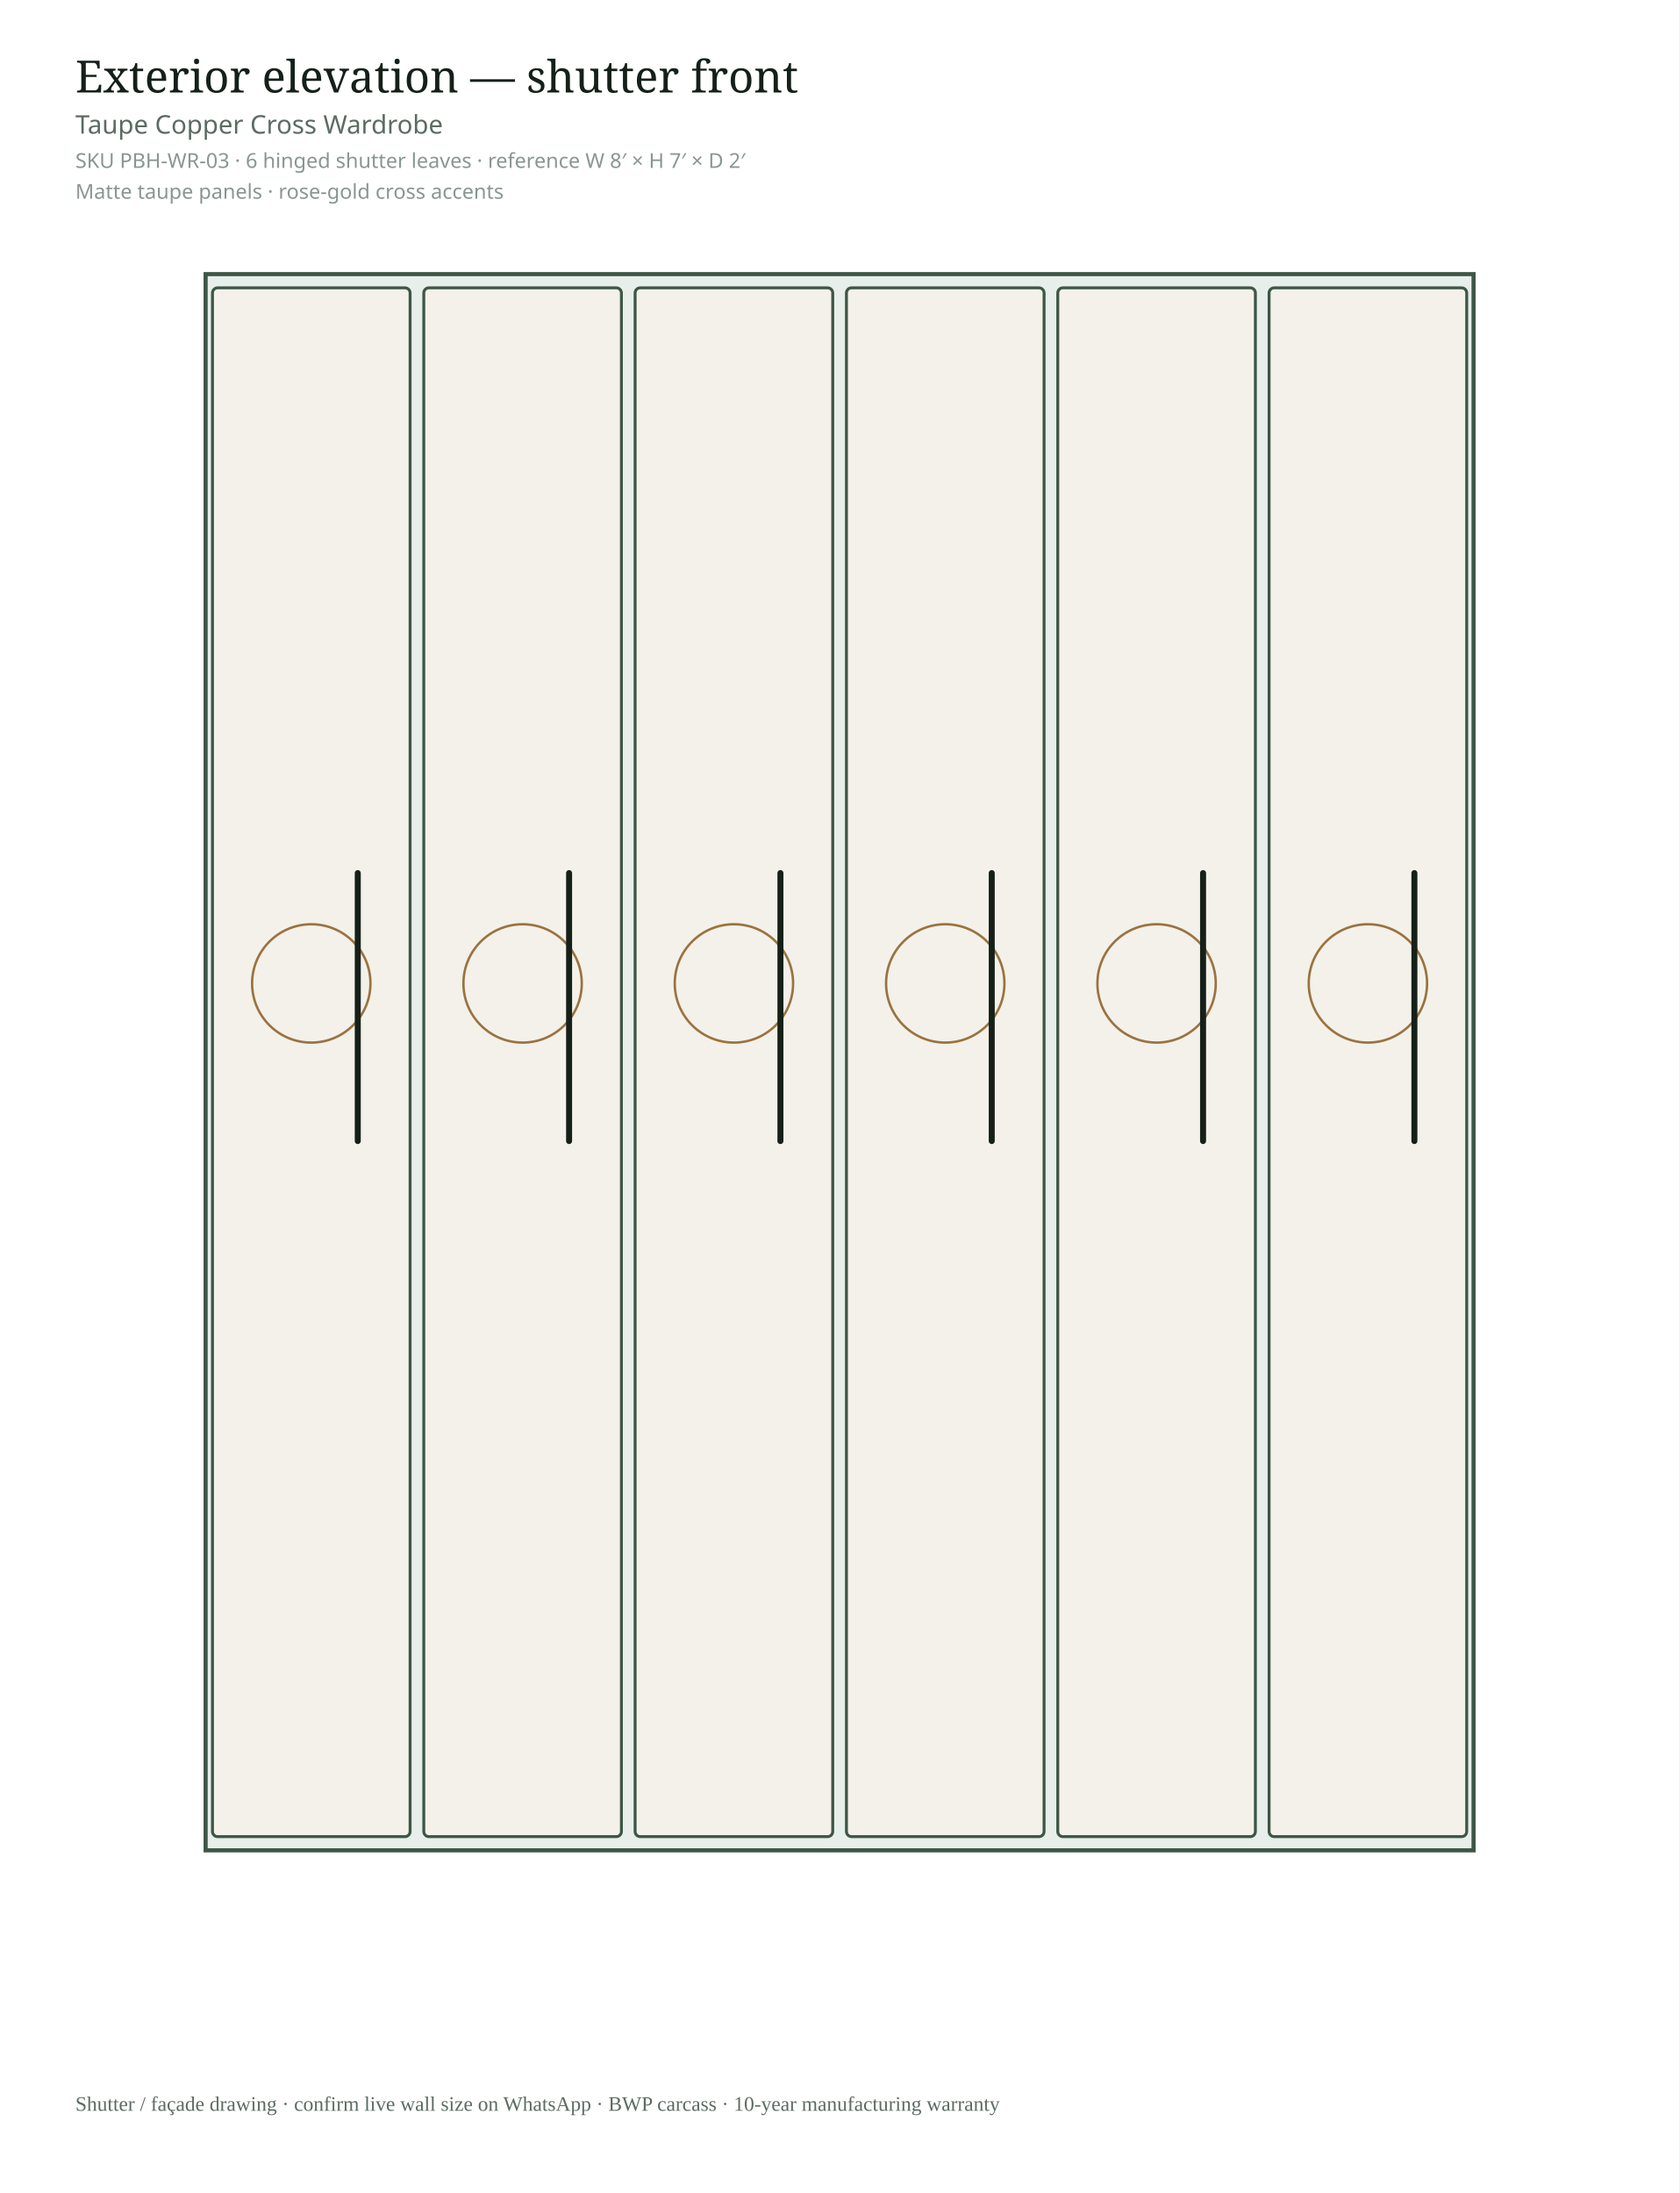
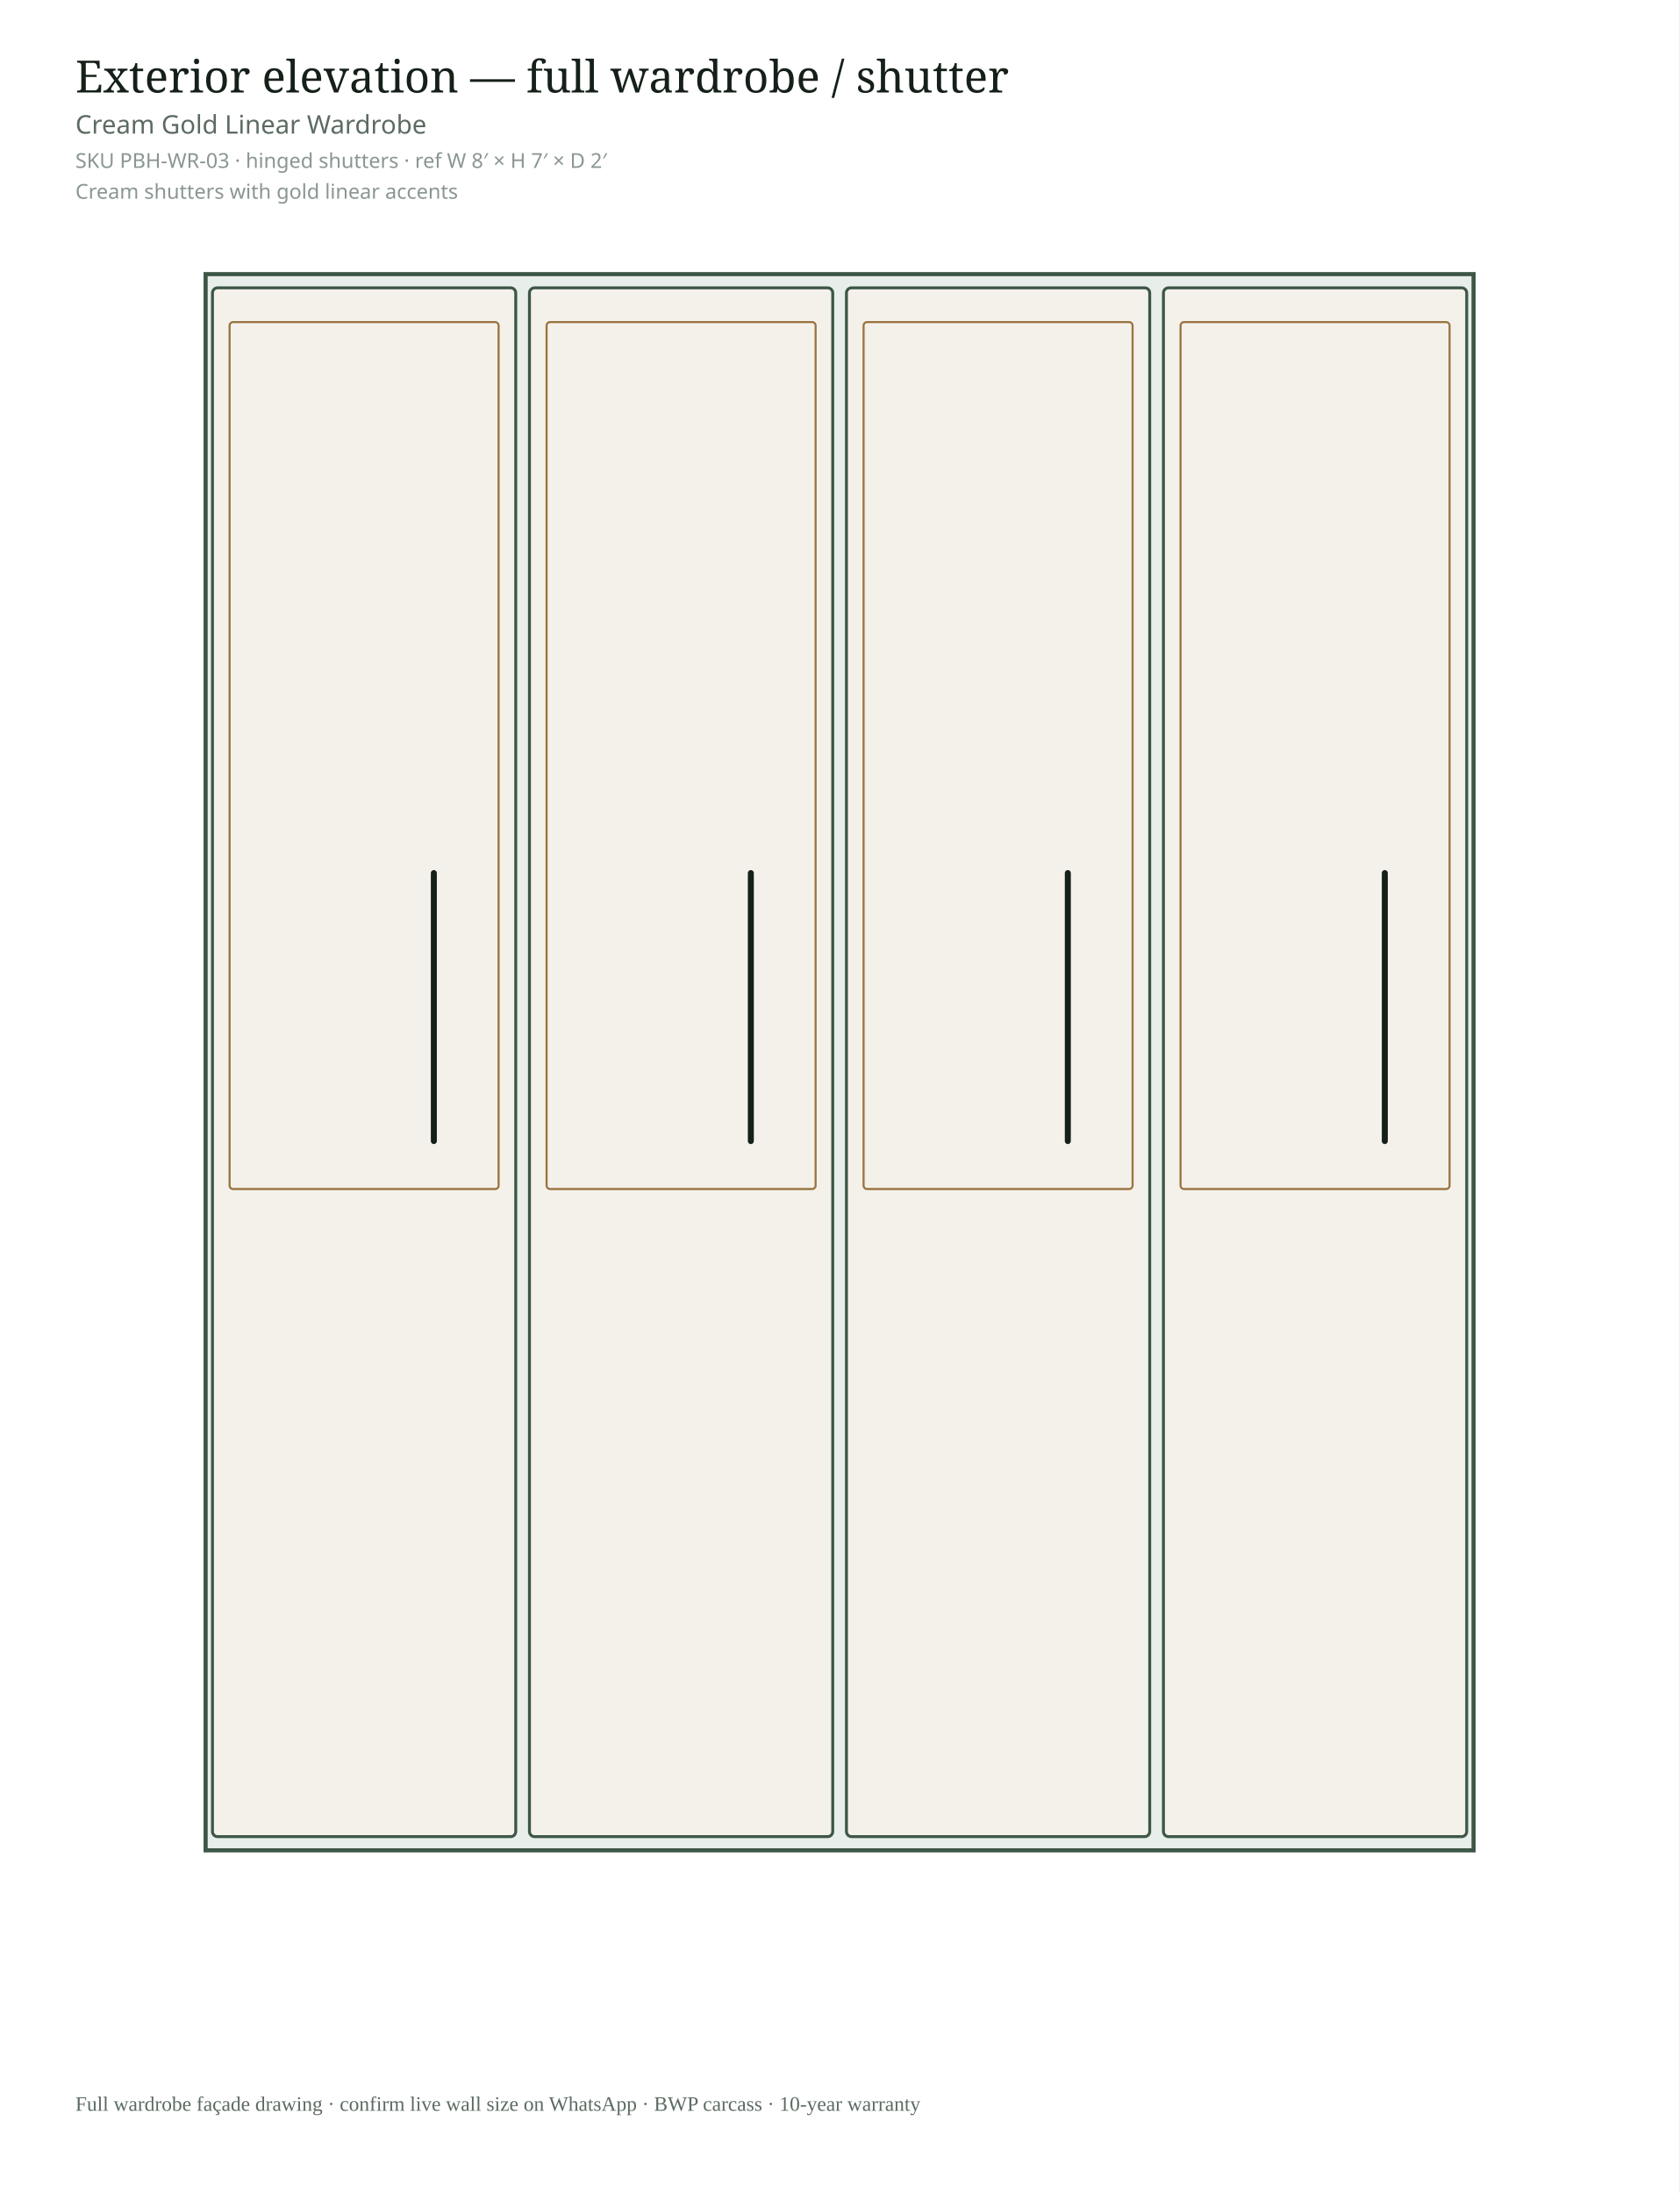
<svg xmlns="http://www.w3.org/2000/svg" viewBox="0 0 980 1280" width="980" height="1280">
  <rect width="980" height="1280" fill="#fff" />
-   <text x="44" y="54" font-family="Georgia,serif" font-size="26" fill="#152019">Exterior elevation — shutter front</text>
-   <text x="44" y="78" font-family="system-ui,sans-serif" font-size="15" fill="#5c6b62">Taupe Copper Cross Wardrobe</text>
-   <text x="44" y="98" font-family="system-ui,sans-serif" font-size="12" fill="#8a9690">SKU PBH-WR-03 · 6 hinged shutter leaves · reference W 8′ × H 7′ × D 2′</text>
-   <text x="44" y="116" font-family="system-ui,sans-serif" font-size="12" fill="#8a9690">Matte taupe panels · rose-gold cross accents</text>
+   <text x="44" y="54" font-family="Georgia,serif" font-size="26" fill="#152019">Exterior elevation — full wardrobe / shutter</text>
+   <text x="44" y="78" font-family="system-ui,sans-serif" font-size="15" fill="#5c6b62">Cream Gold Linear Wardrobe</text>
+   <text x="44" y="98" font-family="system-ui,sans-serif" font-size="12" fill="#8a9690">SKU PBH-WR-03 · hinged shutters · ref W 8′ × H 7′ × D 2′</text>
+   <text x="44" y="116" font-family="system-ui,sans-serif" font-size="12" fill="#8a9690">Cream shutters with gold linear accents</text>
  <rect x="120" y="160" width="740" height="920" fill="#e8eeea" stroke="#3d5646" stroke-width="2.4" />
-   <rect x="124" y="168" width="115.333" height="904" rx="3" fill="#f4f1ea" stroke="#3d5646" stroke-width="1.7" />
-   <circle cx="181.667" cy="574" r="34.533" fill="none" stroke="#9a7340" stroke-width="1.4" />
-   <line x1="208.8" y1="509.6" x2="208.8" y2="666" stroke="#152019" stroke-width="3.5" stroke-linecap="round" />
-   <rect x="247.333" y="168" width="115.333" height="904" rx="3" fill="#f4f1ea" stroke="#3d5646" stroke-width="1.7" />
-   <circle cx="305" cy="574" r="34.533" fill="none" stroke="#9a7340" stroke-width="1.4" />
-   <line x1="332.133" y1="509.6" x2="332.133" y2="666" stroke="#152019" stroke-width="3.5" stroke-linecap="round" />
-   <rect x="370.667" y="168" width="115.333" height="904" rx="3" fill="#f4f1ea" stroke="#3d5646" stroke-width="1.7" />
-   <circle cx="428.333" cy="574" r="34.533" fill="none" stroke="#9a7340" stroke-width="1.4" />
-   <line x1="455.467" y1="509.6" x2="455.467" y2="666" stroke="#152019" stroke-width="3.5" stroke-linecap="round" />
-   <rect x="494" y="168" width="115.333" height="904" rx="3" fill="#f4f1ea" stroke="#3d5646" stroke-width="1.7" />
-   <circle cx="551.667" cy="574" r="34.533" fill="none" stroke="#9a7340" stroke-width="1.4" />
-   <line x1="578.8" y1="509.6" x2="578.8" y2="666" stroke="#152019" stroke-width="3.5" stroke-linecap="round" />
-   <rect x="617.333" y="168" width="115.333" height="904" rx="3" fill="#f4f1ea" stroke="#3d5646" stroke-width="1.7" />
-   <circle cx="675" cy="574" r="34.533" fill="none" stroke="#9a7340" stroke-width="1.4" />
-   <line x1="702.133" y1="509.6" x2="702.133" y2="666" stroke="#152019" stroke-width="3.5" stroke-linecap="round" />
-   <rect x="740.667" y="168" width="115.333" height="904" rx="3" fill="#f4f1ea" stroke="#3d5646" stroke-width="1.7" />
-   <circle cx="798.333" cy="574" r="34.533" fill="none" stroke="#9a7340" stroke-width="1.4" />
-   <line x1="825.467" y1="509.6" x2="825.467" y2="666" stroke="#152019" stroke-width="3.5" stroke-linecap="round" />
-   <text x="44" y="1232" font-size="12" fill="#5c6b62">Shutter / façade drawing · confirm live wall size on WhatsApp · BWP carcass · 10-year manufacturing warranty</text>
+   <rect x="124" y="168" width="177" height="904" rx="3" fill="#f4f1ea" stroke="#3d5646" stroke-width="1.7" />
+   <rect x="134" y="188" width="157" height="506" rx="2" fill="none" stroke="#9a7340" stroke-width="1.2" />
+   <line x1="253.2" y1="509.6" x2="253.2" y2="666" stroke="#152019" stroke-width="3.5" stroke-linecap="round" />
+   <rect x="309" y="168" width="177" height="904" rx="3" fill="#f4f1ea" stroke="#3d5646" stroke-width="1.7" />
+   <rect x="319" y="188" width="157" height="506" rx="2" fill="none" stroke="#9a7340" stroke-width="1.2" />
+   <line x1="438.2" y1="509.6" x2="438.2" y2="666" stroke="#152019" stroke-width="3.5" stroke-linecap="round" />
+   <rect x="494" y="168" width="177" height="904" rx="3" fill="#f4f1ea" stroke="#3d5646" stroke-width="1.7" />
+   <rect x="504" y="188" width="157" height="506" rx="2" fill="none" stroke="#9a7340" stroke-width="1.2" />
+   <line x1="623.2" y1="509.6" x2="623.2" y2="666" stroke="#152019" stroke-width="3.5" stroke-linecap="round" />
+   <rect x="679" y="168" width="177" height="904" rx="3" fill="#f4f1ea" stroke="#3d5646" stroke-width="1.7" />
+   <rect x="689" y="188" width="157" height="506" rx="2" fill="none" stroke="#9a7340" stroke-width="1.2" />
+   <line x1="808.2" y1="509.6" x2="808.2" y2="666" stroke="#152019" stroke-width="3.5" stroke-linecap="round" />
+   <text x="44" y="1232" font-size="12" fill="#5c6b62">Full wardrobe façade drawing · confirm live wall size on WhatsApp · BWP carcass · 10-year warranty</text>
</svg>
